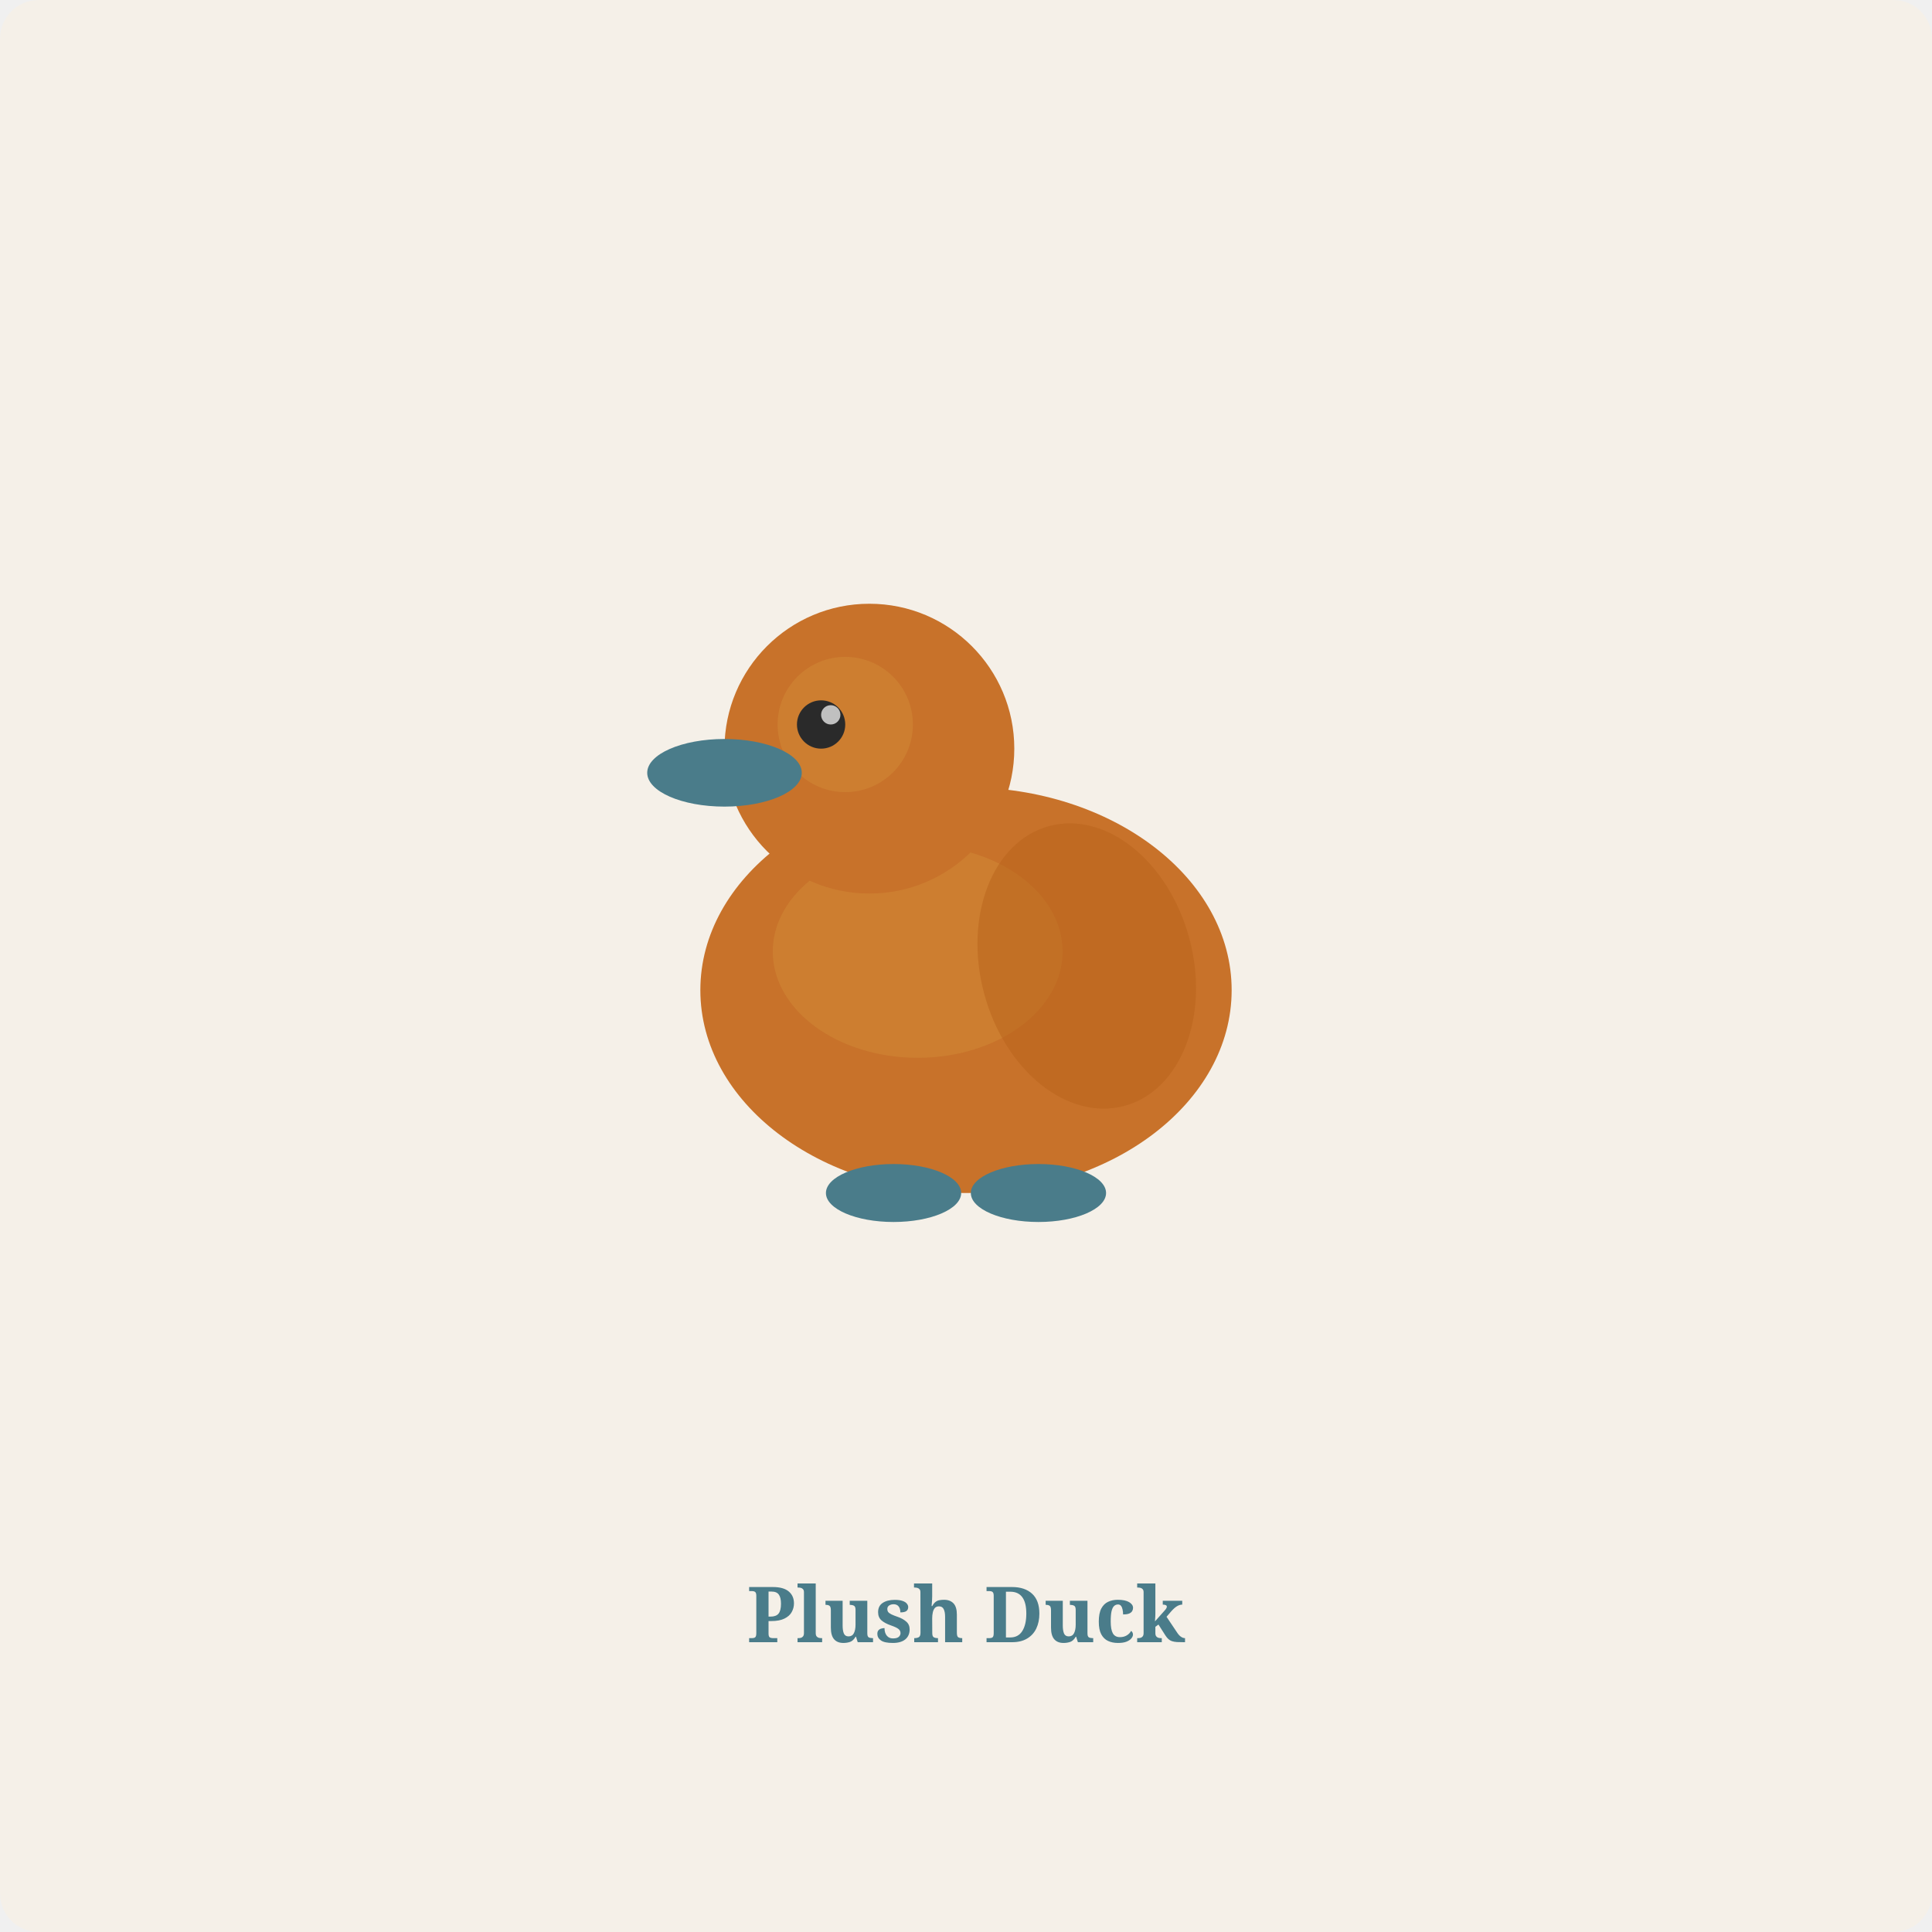
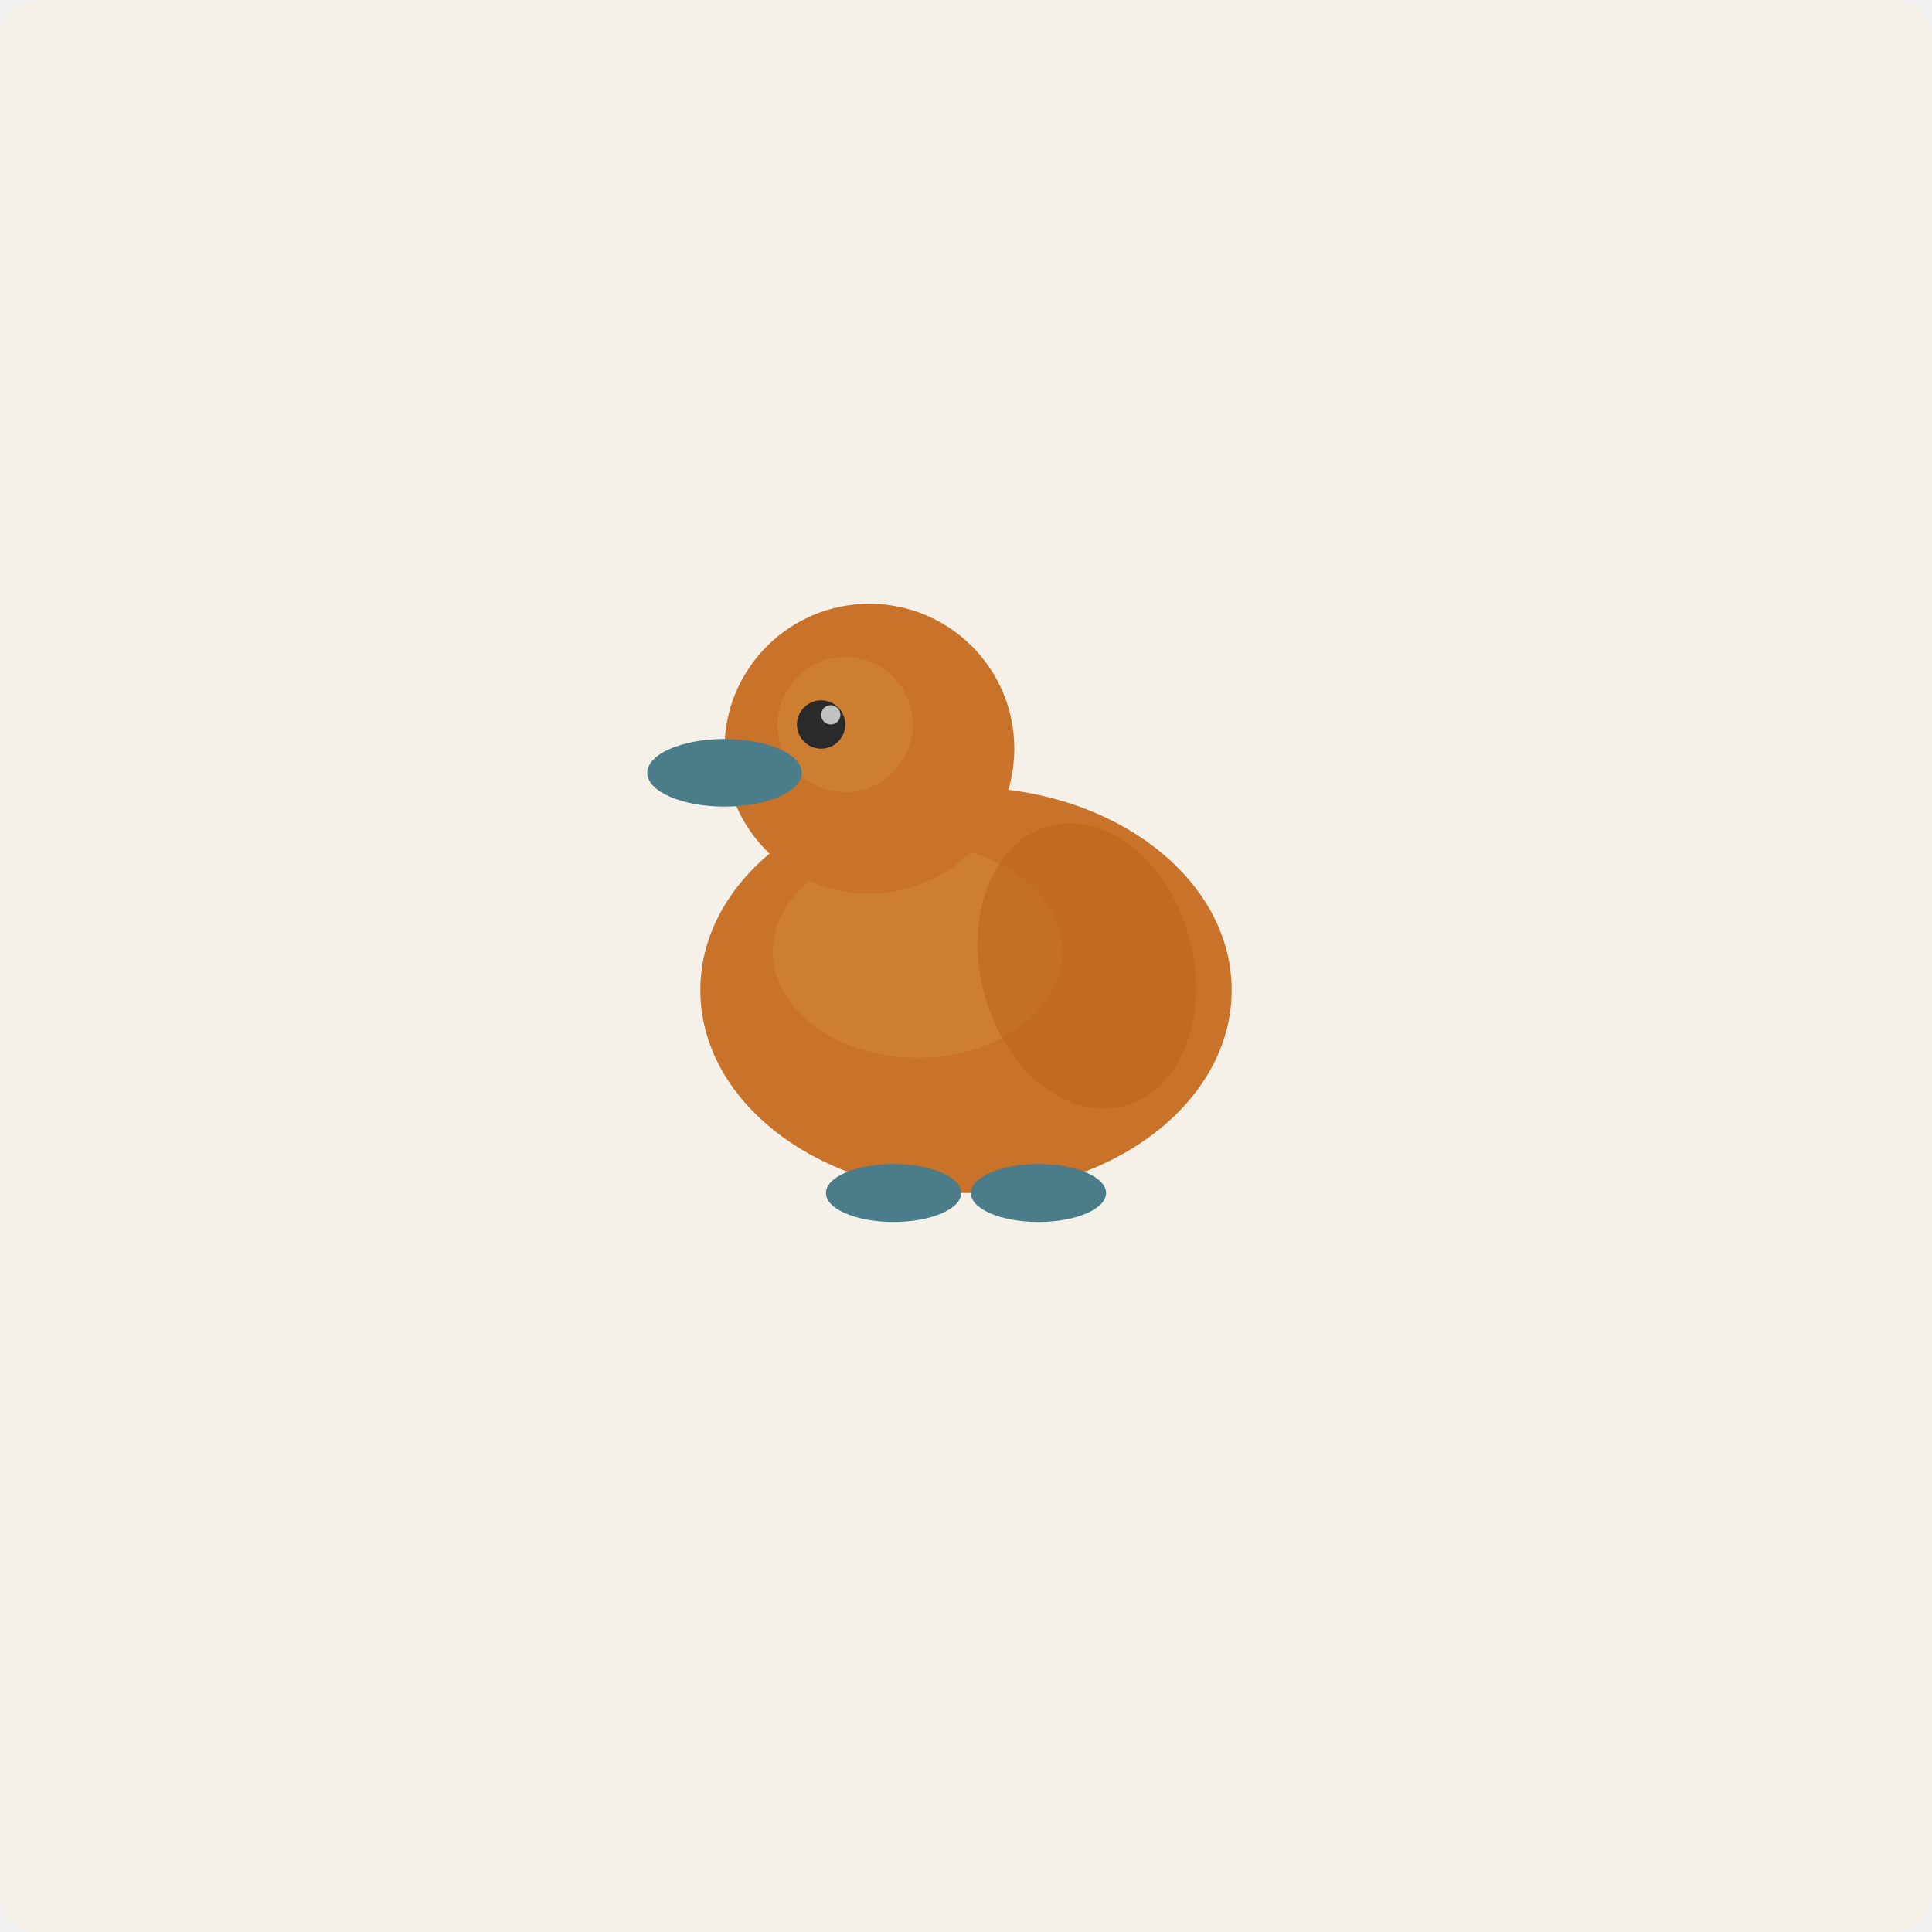
<svg xmlns="http://www.w3.org/2000/svg" width="400" height="400" viewBox="0 0 400 400">
  <rect width="400" height="400" fill="#F5F0E8" rx="8" />
  <g transform="translate(200,185)">
    <ellipse cx="0" cy="20" rx="55" ry="42" fill="#C8722A" />
    <ellipse cx="-10" cy="12" rx="30" ry="22" fill="#D4923A" opacity="0.4" />
    <ellipse cx="25" cy="15" rx="22" ry="30" fill="#B8621A" opacity="0.5" transform="rotate(-15,25,15)" />
    <circle cx="-20" cy="-30" r="30" fill="#C8722A" />
    <circle cx="-25" cy="-35" r="14" fill="#D4923A" opacity="0.4" />
    <circle cx="-30" cy="-35" r="5" fill="#2A2A2A" />
    <circle cx="-28" cy="-37" r="2" fill="#FFF" opacity="0.7" />
    <ellipse cx="-50" cy="-25" rx="16" ry="7" fill="#4A7C8A" />
    <ellipse cx="-15" cy="62" rx="14" ry="6" fill="#4A7C8A" />
    <ellipse cx="15" cy="62" rx="14" ry="6" fill="#4A7C8A" />
  </g>
-   <text x="200" y="340" text-anchor="middle" font-family="Georgia, serif" font-size="16" fill="#4A7C8A" font-weight="bold">Plush Duck</text>
</svg>
